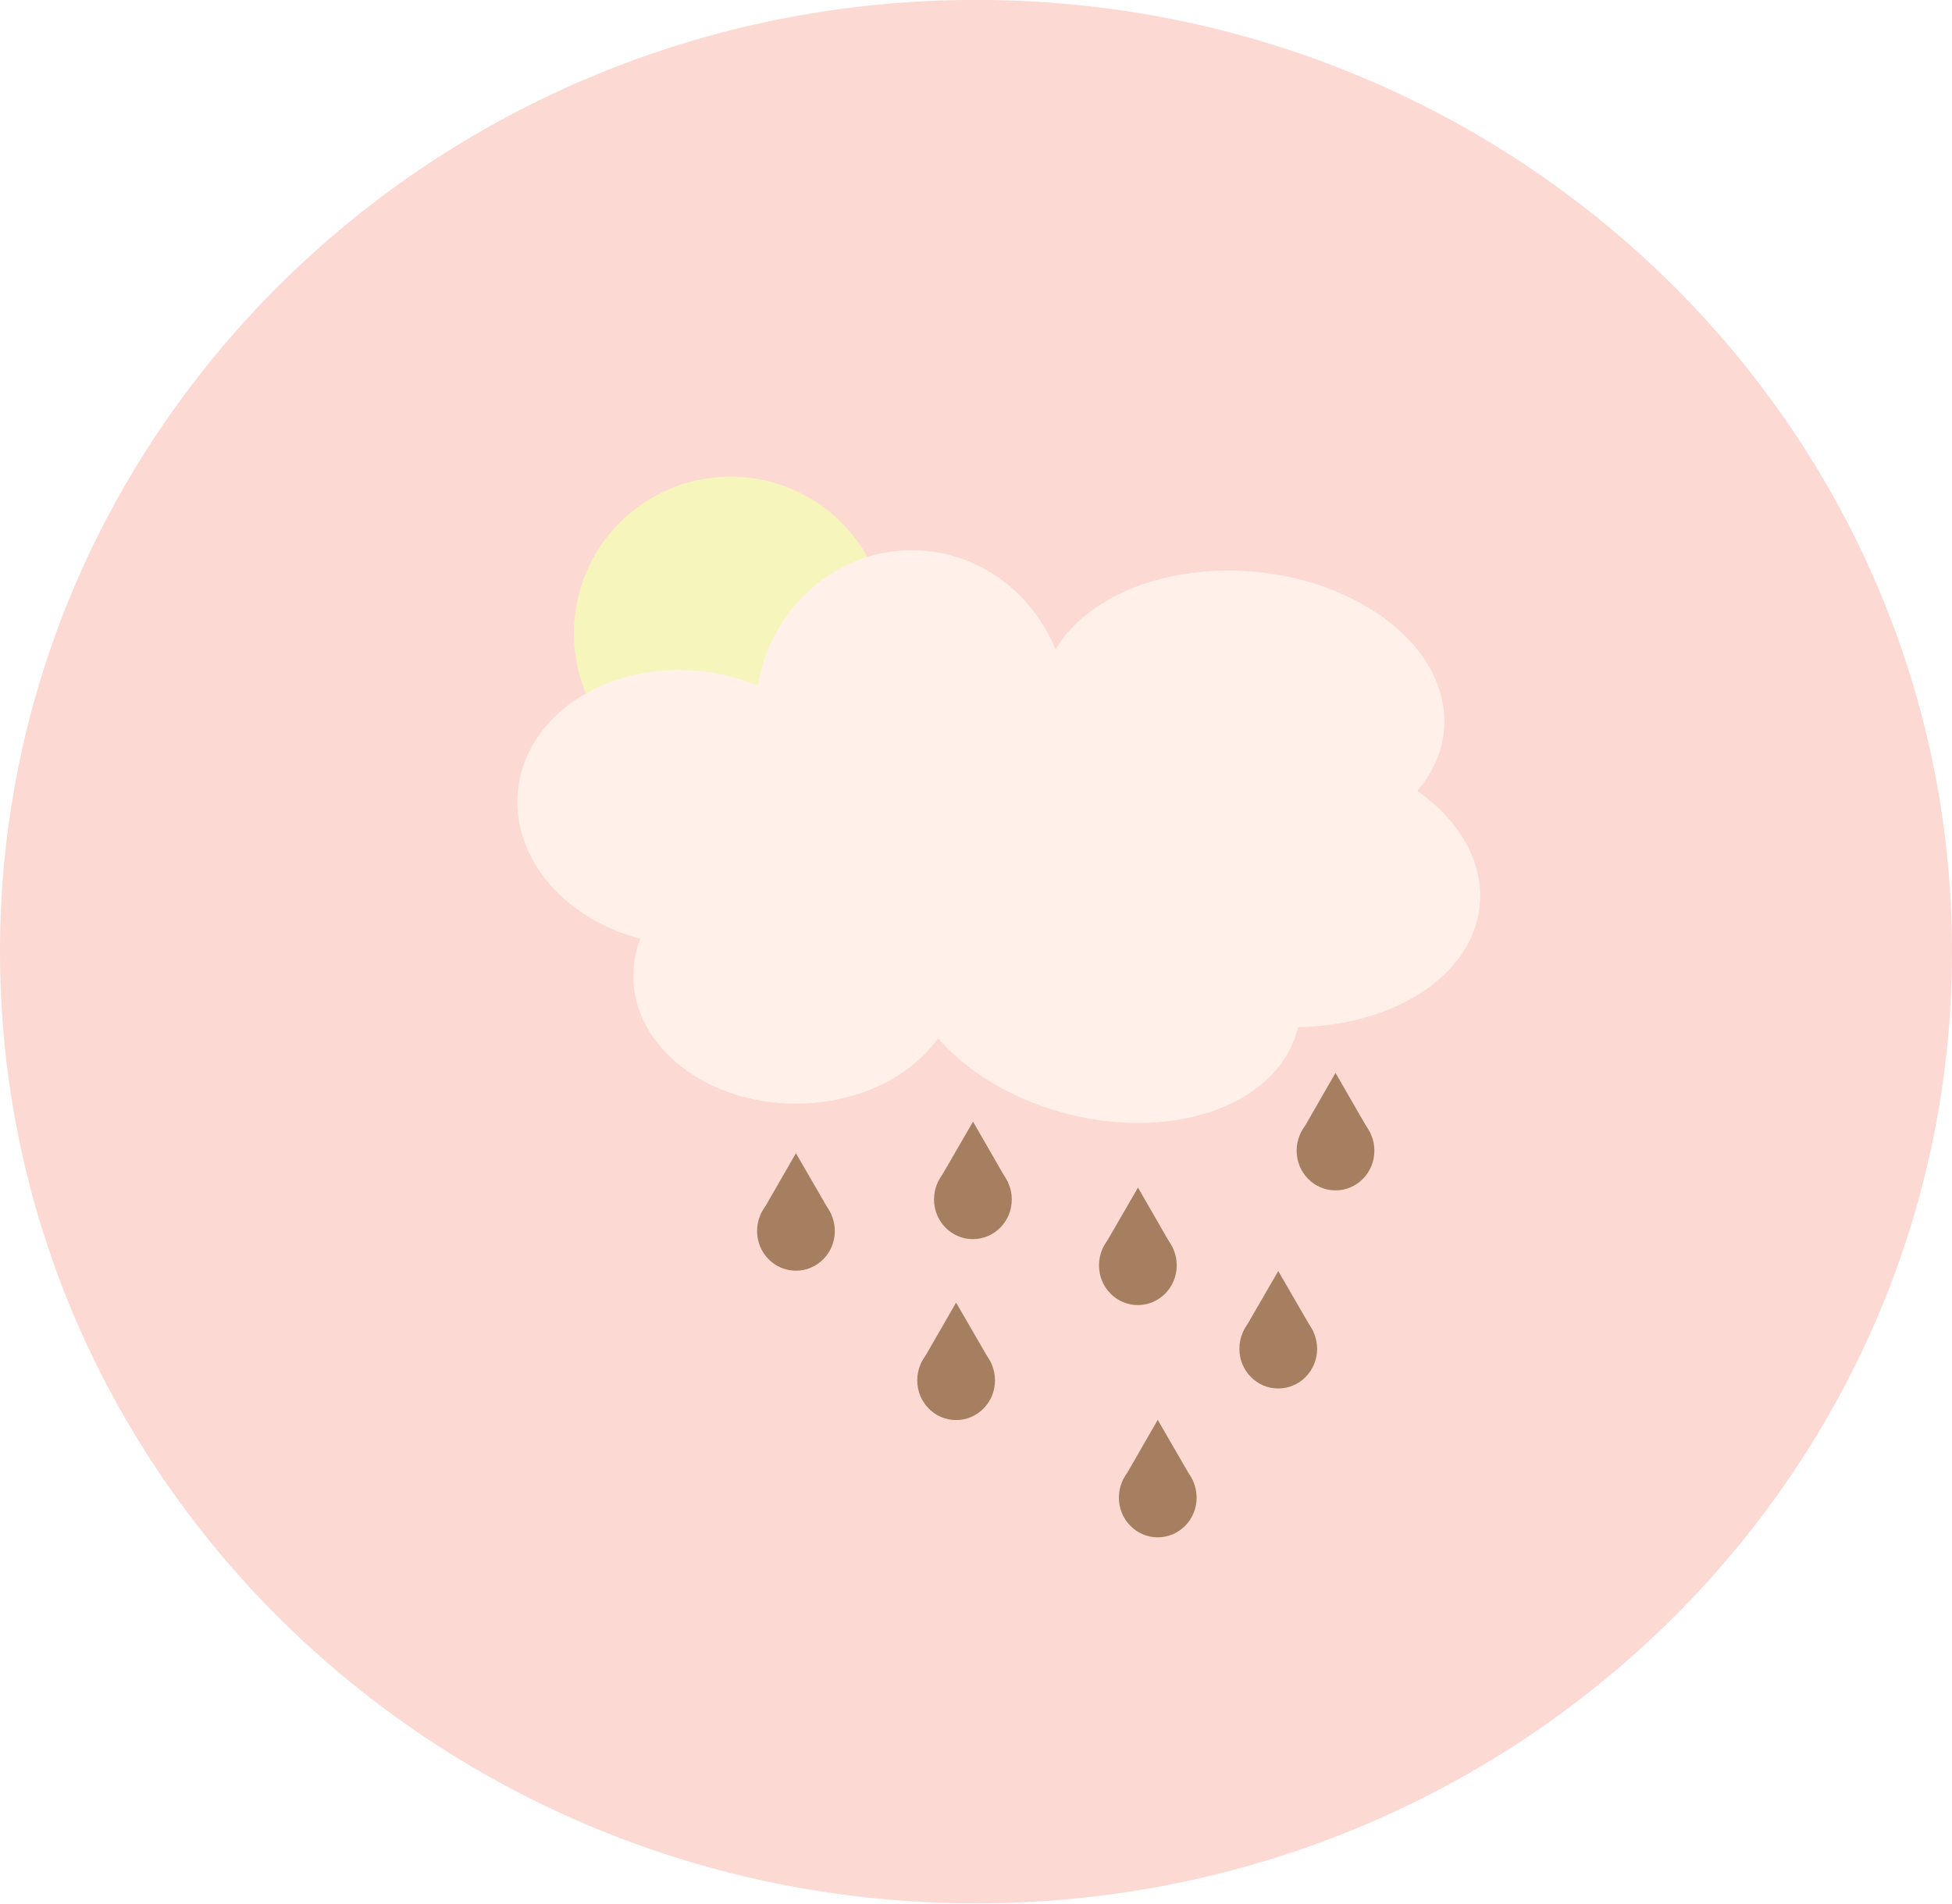
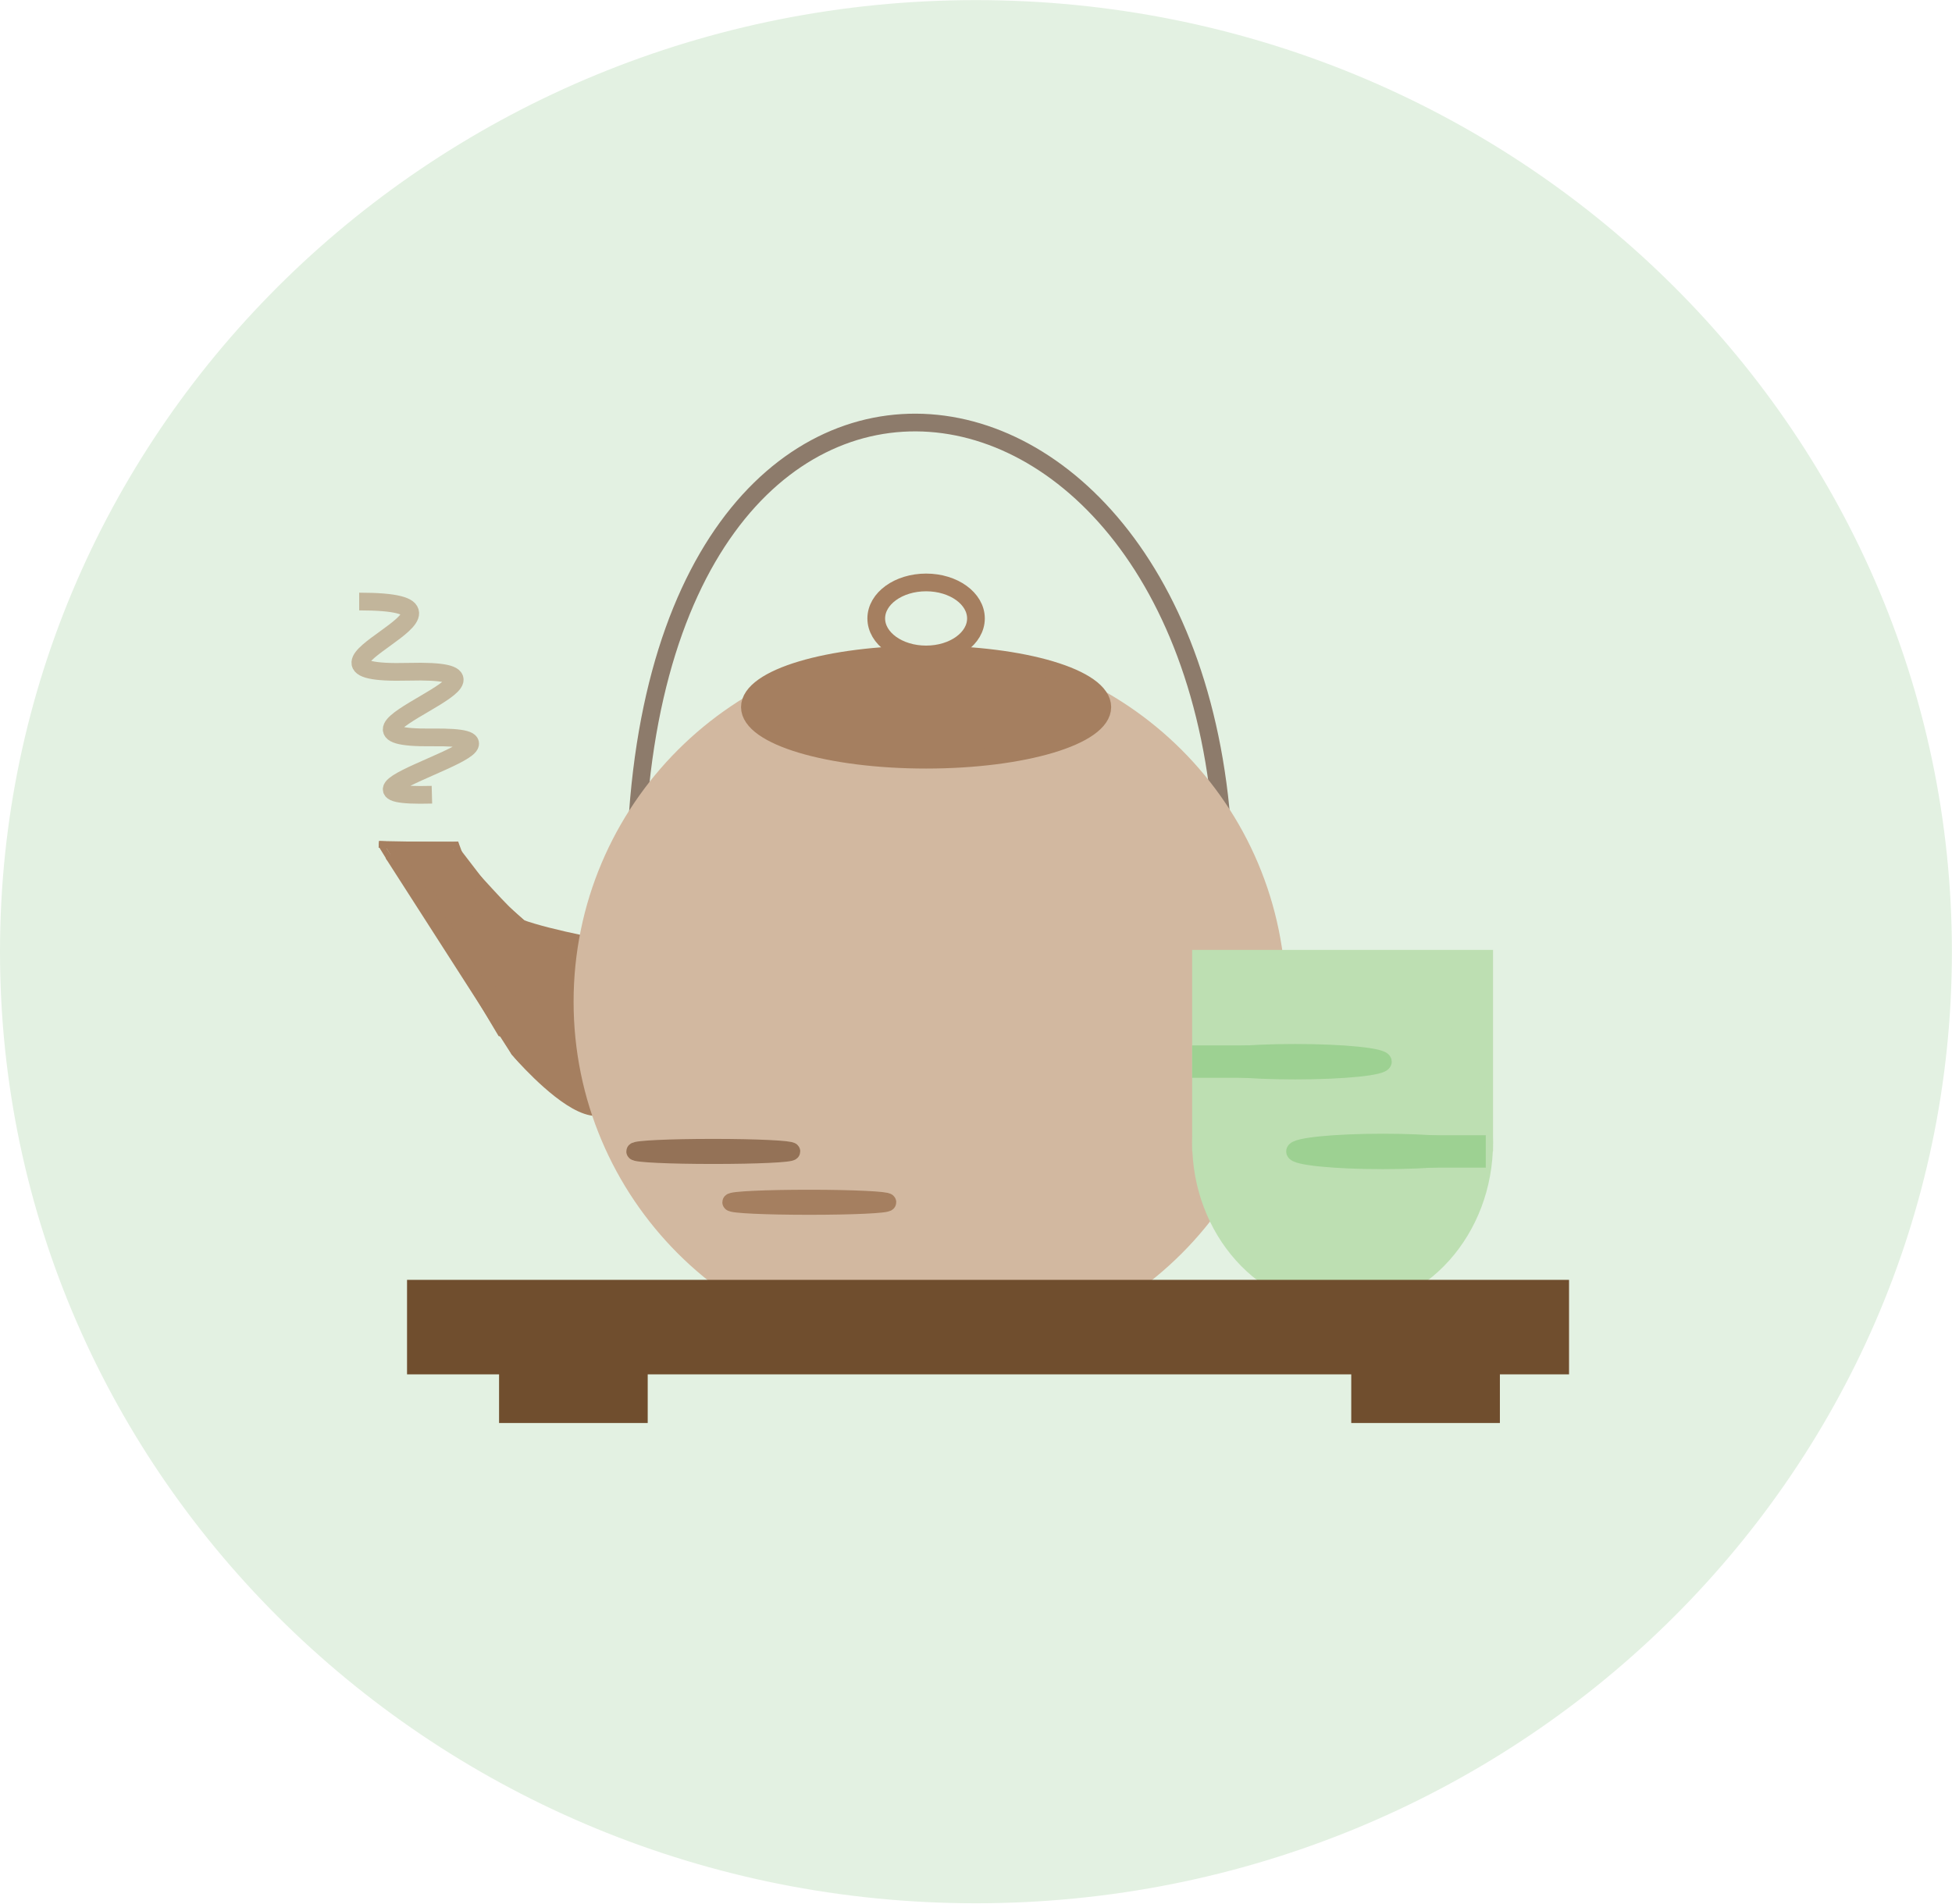
- <svg xmlns="http://www.w3.org/2000/svg" id="Layer_1" data-name="Layer 1" viewBox="0 0 195.36 190.53">
+ <svg xmlns="http://www.w3.org/2000/svg" id="Layer_1" data-name="Layer 1" viewBox="0 0 196.19 191.33">
  <defs>
    <style>
      .cls-1 {
-         stroke: #fff1e9;
+         fill: #e3f1e2;
      }

-       .cls-1, .cls-2, .cls-3, .cls-4, .cls-5, .cls-6 {
+       .cls-1, .cls-2, .cls-3, .cls-4, .cls-5, .cls-6, .cls-7 {
+         stroke-width: 0px;
+       }
+ 
+       .cls-8 {
+         stroke: #bddfb2;
+       }
+ 
+       .cls-8, .cls-9, .cls-10, .cls-11, .cls-12, .cls-5, .cls-13, .cls-14, .cls-15, .cls-16, .cls-17 {
        fill: none;
      }

-       .cls-1, .cls-3, .cls-4, .cls-5, .cls-6 {
+       .cls-8, .cls-9, .cls-10, .cls-11, .cls-12, .cls-13, .cls-14, .cls-15, .cls-16, .cls-17 {
        stroke-miterlimit: 10;
      }

-       .cls-1, .cls-3, .cls-4, .cls-6 {
+       .cls-8, .cls-9, .cls-10, .cls-11, .cls-12, .cls-13, .cls-14, .cls-16, .cls-17 {
        stroke-width: 1.78px;
      }

-       .cls-2, .cls-7, .cls-8, .cls-9, .cls-10 {
-         stroke-width: 0px;
+       .cls-9 {
+         stroke: #8d7b6b;
+       }
+ 
+       .cls-10 {
+         stroke: #9dd192;
+       }
+ 
+       .cls-2 {
+         fill: #9dd192;
+       }
+ 
+       .cls-3 {
+         fill: #704e2e;
+       }
+ 
+       .cls-4 {
+         fill: #bddfb2;
      }

      .cls-11 {
+         stroke: #c2b59b;
+       }
+ 
+       .cls-12 {
+         stroke: #d2b8a0;
+       }
+ 
+       .cls-13 {
+         stroke: #e3f1e2;
+       }
+ 
+       .cls-18 {
        clip-path: url(#clippath-1);
      }

-       .cls-3 {
-         stroke: #fcd9d3;
-       }
- 
-       .cls-4, .cls-5 {
+       .cls-14, .cls-15 {
        stroke: #a57f60;
      }

-       .cls-4, .cls-6 {
-         stroke-linecap: round;
+       .cls-6 {
+         fill: #d2b8a0;
+       }
+ 
+       .cls-15 {
+         stroke-width: .45px;
+       }
+ 
+       .cls-19 {
+         clip-path: url(#clippath);
+       }
+ 
+       .cls-16 {
+         stroke: #704e2e;
+       }
+ 
+       .cls-17 {
+         stroke: #947257;
      }

      .cls-7 {
-         fill: #f6f5bc;
-       }
- 
-       .cls-5 {
-         stroke-width: .44px;
-       }
- 
-       .cls-8 {
-         fill: #fff1e9;
-       }
- 
-       .cls-12 {
-         clip-path: url(#clippath);
-       }
- 
-       .cls-9 {
        fill: #a57f60;
-       }
- 
-       .cls-6 {
-         stroke: #f6f5bc;
-       }
- 
-       .cls-10 {
-         fill: #fcd9d3;
      }
    </style>
    <clipPath id="clippath">
-       <rect class="cls-2" width="195.36" height="190.53" />
+       <rect class="cls-5" y="0" width="196.19" height="191.33" />
    </clipPath>
    <clipPath id="clippath-1">
-       <rect class="cls-2" width="195.36" height="190.53" />
+       <rect class="cls-5" y="0" width="196.19" height="191.33" />
    </clipPath>
  </defs>
-   <g id="Artwork_6" data-name="Artwork 6">
-     <g class="cls-12">
-       <g class="cls-11">
-         <path class="cls-10" d="M194.47,95.26c0,52.12-43.34,94.38-96.79,94.38S.89,147.38.89,95.26,44.22.89,97.68.89s96.79,42.25,96.79,94.38" />
-         <ellipse class="cls-3" cx="97.68" cy="95.26" rx="96.79" ry="94.38" />
-         <path class="cls-7" d="M87.91,63.39c0,8.17-6.62,14.79-14.79,14.79s-14.79-6.62-14.79-14.79,6.62-14.79,14.79-14.79,14.79,6.62,14.79,14.79" />
-         <circle class="cls-6" cx="73.12" cy="63.39" r="14.79" />
-         <path class="cls-8" d="M105.96,72.75c-.68,8.52-7.82,14.86-15.94,14.14-8.12-.71-14.15-8.2-13.47-16.73.68-8.52,7.82-14.85,15.94-14.14,8.12.71,14.15,8.2,13.47,16.73" />
-         <path class="cls-1" d="M105.96,72.75c-.68,8.52-7.82,14.86-15.94,14.14-8.12-.71-14.15-8.2-13.47-16.73.68-8.52,7.82-14.85,15.94-14.14,8.12.71,14.15,8.2,13.47,16.73Z" />
-         <path class="cls-8" d="M84.63,82.27c-.57,7.08-8.17,12.2-16.99,11.42-8.82-.77-15.5-7.15-14.94-14.23.56-7.09,8.17-12.2,16.99-11.43,8.82.78,15.51,7.15,14.94,14.23" />
-         <path class="cls-1" d="M84.63,82.27c-.57,7.08-8.17,12.2-16.99,11.42-8.82-.77-15.5-7.15-14.94-14.23.56-7.09,8.17-12.2,16.99-11.43,8.82.78,15.51,7.15,14.94,14.23Z" />
-         <path class="cls-8" d="M114.62,87.53c-.48,5.98-9.62,10.05-20.42,9.1-10.8-.95-19.17-6.57-18.69-12.54.48-5.98,9.62-10.05,20.42-9.1,10.8.95,19.17,6.57,18.69,12.54" />
-         <path class="cls-1" d="M114.62,87.53c-.48,5.98-9.62,10.05-20.42,9.1-10.8-.95-19.17-6.57-18.69-12.54.48-5.98,9.62-10.05,20.42-9.1,10.8.95,19.17,6.57,18.69,12.54Z" />
-         <path class="cls-8" d="M123.36,83.66c-.58,7.25-9.68,12.36-20.33,11.43-10.65-.94-18.82-7.57-18.24-14.82s9.68-12.36,20.33-11.43c10.65.94,18.82,7.57,18.24,14.82" />
-         <path class="cls-1" d="M123.36,83.66c-.58,7.25-9.68,12.36-20.33,11.43-10.65-.94-18.82-7.57-18.24-14.82s9.68-12.36,20.33-11.43c10.65.94,18.82,7.57,18.24,14.82Z" />
-         <path class="cls-8" d="M143.64,72.93c-.58,7.25-9.68,12.36-20.33,11.43-10.65-.94-18.82-7.57-18.24-14.82s9.68-12.36,20.33-11.43c10.65.94,18.82,7.57,18.24,14.82" />
-         <path class="cls-1" d="M143.64,72.93c-.58,7.25-9.68,12.36-20.33,11.43-10.65-.94-18.82-7.57-18.24-14.82s9.68-12.36,20.33-11.43c10.65.94,18.82,7.57,18.24,14.82Z" />
-         <path class="cls-8" d="M147.22,90.4c-.58,7.25-9.68,12.36-20.33,11.43-10.65-.94-18.82-7.57-18.24-14.82s9.68-12.36,20.33-11.43c10.65.94,18.82,7.57,18.24,14.82" />
-         <path class="cls-1" d="M147.22,90.4c-.58,7.25-9.68,12.36-20.33,11.43-10.65-.94-18.82-7.57-18.24-14.82s9.68-12.36,20.33-11.43c10.65.94,18.82,7.57,18.24,14.82Z" />
-         <path class="cls-8" d="M129.07,102.5c-1.57,7.08-11.29,10.76-21.7,8.22-10.41-2.54-17.58-10.35-16-17.43,1.57-7.08,11.29-10.76,21.7-8.22,10.41,2.54,17.58,10.35,16,17.43" />
-         <path class="cls-1" d="M129.07,102.5c-1.57,7.08-11.29,10.76-21.7,8.22-10.41-2.54-17.58-10.35-16-17.43,1.57-7.08,11.29-10.76,21.7-8.22,10.41,2.54,17.58,10.35,16,17.43Z" />
-         <path class="cls-8" d="M95.06,97.7c0,6.57-6.89,11.89-15.39,11.89s-15.39-5.32-15.39-11.89,6.89-11.89,15.39-11.89,15.39,5.32,15.39,11.89" />
-         <ellipse class="cls-1" cx="79.66" cy="97.7" rx="15.39" ry="11.89" />
-         <path class="cls-9" d="M83.33,123.23c0,2.08-1.65,3.75-3.67,3.75s-3.67-1.67-3.67-3.75,1.63-3.75,3.67-3.75,3.67,1.69,3.67,3.75" />
-         <path class="cls-5" d="M83.33,123.23c0,2.08-1.65,3.75-3.67,3.75s-3.67-1.67-3.67-3.75,1.63-3.75,3.67-3.75,3.67,1.69,3.67,3.75Z" />
-         <polygon class="cls-9" points="79.66 117.22 77.68 120.66 81.65 120.66 79.66 117.22" />
-         <polygon class="cls-4" points="79.66 117.22 77.68 120.66 81.65 120.66 79.66 117.22" />
-         <path class="cls-9" d="M101.04,120.07c0,2.08-1.65,3.75-3.67,3.75s-3.67-1.67-3.67-3.75,1.63-3.75,3.67-3.75,3.67,1.69,3.67,3.75" />
-         <path class="cls-5" d="M101.04,120.07c0,2.08-1.65,3.75-3.67,3.75s-3.67-1.67-3.67-3.75,1.63-3.75,3.67-3.75,3.67,1.69,3.67,3.75Z" />
-         <polygon class="cls-9" points="97.38 114.06 95.39 117.5 99.36 117.5 97.38 114.06" />
-         <polygon class="cls-4" points="97.38 114.06 95.39 117.5 99.36 117.5 97.38 114.06" />
-         <path class="cls-9" d="M117.55,126.67c0,2.08-1.65,3.75-3.67,3.75s-3.67-1.67-3.67-3.75,1.63-3.75,3.67-3.75,3.67,1.69,3.67,3.75" />
-         <path class="cls-5" d="M117.55,126.67c0,2.08-1.65,3.75-3.67,3.75s-3.67-1.67-3.67-3.75,1.63-3.75,3.67-3.75,3.67,1.69,3.67,3.75Z" />
-         <polygon class="cls-9" points="113.89 120.66 111.9 124.1 115.87 124.1 113.89 120.66" />
-         <polygon class="cls-4" points="113.89 120.66 111.9 124.1 115.87 124.1 113.89 120.66" />
-         <path class="cls-9" d="M137.33,115.19c0,2.08-1.65,3.75-3.67,3.75s-3.67-1.67-3.67-3.75,1.63-3.75,3.67-3.75,3.67,1.69,3.67,3.75" />
-         <path class="cls-5" d="M137.33,115.19c0,2.08-1.65,3.75-3.67,3.75s-3.67-1.67-3.67-3.75,1.63-3.75,3.67-3.75,3.67,1.69,3.67,3.75Z" />
-         <polygon class="cls-9" points="133.66 109.18 131.68 112.63 135.65 112.63 133.66 109.18" />
-         <polygon class="cls-4" points="133.66 109.18 131.68 112.63 135.65 112.63 133.66 109.18" />
-         <path class="cls-9" d="M99.36,138.18c0,2.08-1.65,3.75-3.67,3.75s-3.67-1.67-3.67-3.75,1.63-3.75,3.67-3.75,3.67,1.69,3.67,3.75" />
-         <path class="cls-5" d="M99.36,138.18c0,2.08-1.65,3.75-3.67,3.75s-3.67-1.67-3.67-3.75,1.63-3.75,3.67-3.75,3.67,1.69,3.67,3.75Z" />
-         <polygon class="cls-9" points="95.69 132.17 93.71 135.61 97.68 135.61 95.69 132.17" />
-         <polygon class="cls-4" points="95.69 132.17 93.71 135.61 97.68 135.61 95.69 132.17" />
-         <path class="cls-9" d="M131.6,135.02c0,2.08-1.65,3.75-3.67,3.75s-3.67-1.67-3.67-3.75,1.63-3.75,3.67-3.75,3.67,1.69,3.67,3.75" />
-         <path class="cls-5" d="M131.6,135.02c0,2.08-1.65,3.75-3.67,3.75s-3.67-1.67-3.67-3.75,1.63-3.75,3.67-3.75,3.67,1.69,3.67,3.75Z" />
-         <polygon class="cls-9" points="127.93 129.01 125.94 132.45 129.92 132.45 127.93 129.01" />
-         <polygon class="cls-4" points="127.93 129.01 125.94 132.45 129.92 132.45 127.93 129.01" />
-         <path class="cls-9" d="M119.54,149.92c0,2.08-1.65,3.75-3.67,3.75s-3.67-1.67-3.67-3.75,1.63-3.75,3.67-3.75,3.67,1.69,3.67,3.75" />
-         <path class="cls-5" d="M119.54,149.92c0,2.08-1.65,3.75-3.67,3.75s-3.67-1.67-3.67-3.75,1.63-3.75,3.67-3.75,3.67,1.69,3.67,3.75Z" />
-         <polygon class="cls-9" points="115.87 143.91 113.89 147.35 117.86 147.35 115.87 143.91" />
-         <polygon class="cls-4" points="115.87 143.91 113.89 147.35 117.86 147.35 115.87 143.91" />
+   <g id="Artwork_4" data-name="Artwork 4">
+     <g class="cls-19">
+       <g class="cls-18">
+         <path class="cls-1" d="M195.3,95.67c0,52.34-43.52,94.77-97.2,94.77S.89,148.01.89,95.67,44.41.89,98.09.89s97.2,42.43,97.2,94.77" />
+         <ellipse class="cls-13" cx="98.09" cy="95.67" rx="97.2" ry="94.77" />
+         <path class="cls-9" d="M123.05,89.11c0-57.95-59.2-66.27-59.2,0" />
+         <path class="cls-7" d="M78.6,99.11c-.17-.37-.32-.58-.67-.68-2.87-.85-19.63-2.95-25.7-5.13-2.13-1.67-4.74-5.04-6.83-6.91-.32-.25-.84-.44-1.44-.61-1.28-.04-2.56-.07-3.84-.11l10.55,17.68c6.65,1.12,31.78,6.39,27.94-4.25" />
+         <path class="cls-14" d="M78.6,99.11c-.17-.37-.32-.58-.67-.68-2.87-.85-19.63-2.95-25.7-5.13-2.13-1.67-4.74-5.04-6.83-6.91-.32-.25-.84-.44-1.44-.61-1.28-.04-2.56-.07-3.84-.11l10.55,17.68c6.65,1.12,31.78,6.39,27.94-4.25Z" />
+         <path class="cls-7" d="M60.63,99.52c5.55,22.36-8.44,6.02-8.44,6.02l-6.06-11.56,1.42-6.02" />
+         <path class="cls-14" d="M60.63,99.52c5.55,22.36-8.44,6.02-8.44,6.02l-6.06-11.56,1.42-6.02" />
+         <path class="cls-7" d="M56.66,108.64c5.73,0,5.75-8.91,0-8.91s-5.75,8.91,0,8.91" />
+         <path class="cls-7" d="M55.05,107.76c5.73,0,5.75-8.91,0-8.91s-5.75,8.91,0,8.91" />
+         <path class="cls-7" d="M55,107.76c5.73,0,5.75-8.91,0-8.91s-5.75,8.91,0,8.91" />
+         <path class="cls-7" d="M56.54,108.49c5.73,0,5.75-8.91,0-8.91s-5.75,8.91,0,8.91" />
+         <path class="cls-7" d="M57.11,109.06c5.73,0,5.75-8.91,0-8.91s-5.75,8.91,0,8.91" />
+         <path class="cls-7" d="M56.96,108.99c5.73,0,5.75-8.91,0-8.91s-5.75,8.91,0,8.91" />
+         <path class="cls-6" d="M128.36,100.7c0,19.28-15.63,34.91-34.91,34.91s-34.91-15.63-34.91-34.91,15.63-34.91,34.91-34.91,34.91,15.63,34.91,34.91" />
+         <path class="cls-12" d="M128.36,100.7c0,19.28-15.63,34.91-34.91,34.91s-34.91-15.63-34.91-34.91,15.63-34.91,34.91-34.91,34.91,15.63,34.91,34.91Z" />
+         <rect class="cls-3" x="51.05" y="135.62" width="13.16" height="6.54" />
+         <rect class="cls-16" x="51.05" y="135.62" width="13.16" height="6.54" />
+         <rect class="cls-3" x="136.7" y="135.62" width="13.16" height="6.54" />
+         <rect class="cls-16" x="136.7" y="135.62" width="13.16" height="6.54" />
+         <rect class="cls-4" x="120.71" y="96.38" width="28.46" height="18.48" />
+         <rect class="cls-8" x="120.71" y="96.38" width="28.46" height="18.48" />
+         <path class="cls-4" d="M149.17,114.86c0,8.79-6.37,15.91-14.23,15.91s-14.23-7.12-14.23-15.91,6.37-15.91,14.23-15.91,14.23,7.12,14.23,15.91" />
+         <ellipse class="cls-8" cx="134.94" cy="114.86" rx="14.23" ry="15.91" />
+         <rect class="cls-3" x="41.8" y="129.55" width="115.01" height="7.72" />
+         <rect class="cls-16" x="41.8" y="129.55" width="115.01" height="7.72" />
+         <path class="cls-2" d="M138.99,106.73c0,.49-3.95.89-8.83.89s-8.83-.4-8.83-.89,3.95-.89,8.83-.89,8.83.4,8.83.89" />
+         <ellipse class="cls-10" cx="130.16" cy="106.73" rx="8.83" ry=".89" />
+         <rect class="cls-2" x="120.71" y="105.98" width="8.24" height="1.48" />
+         <rect class="cls-10" x="120.71" y="105.98" width="8.24" height="1.48" />
+         <path class="cls-2" d="M130.16,115.75c0-.49,3.95-.89,8.83-.89s8.83.4,8.83.89-3.95.89-8.83.89-8.83-.4-8.83-.89" />
+         <ellipse class="cls-10" cx="138.99" cy="115.75" rx="8.83" ry=".89" />
+         <rect class="cls-2" x="140.2" y="115.01" width="8.24" height="1.48" />
+         <rect class="cls-10" x="140.2" y="115.01" width="8.24" height="1.48" />
+         <path class="cls-14" d="M39.51,85.79c4.23,6.59,8.45,13.17,12.68,19.76" />
+         <line class="cls-15" x1="38.32" y1="84.86" x2="39.57" y2="86.83" />
+         <line class="cls-15" x1="38.26" y1="84.99" x2="39.1" y2="86.36" />
+         <line class="cls-15" x1="38.09" y1="84.77" x2="45.26" y2="84.9" />
+         <line class="cls-15" x1="38.1" y1="84.88" x2="39.15" y2="84.96" />
+         <line class="cls-15" x1="45.04" y1="84.83" x2="45.05" y2="85.68" />
+         <line class="cls-15" x1="38.09" y1="84.77" x2="45.59" y2="85.26" />
+         <line class="cls-15" x1="44.79" y1="84.9" x2="45.6" y2="84.94" />
+         <line class="cls-15" x1="45.22" y1="84.89" x2="45.61" y2="84.91" />
+         <line class="cls-15" x1="45.63" y1="84.71" x2="46.63" y2="89.14" />
+         <line class="cls-15" x1="45.53" y1="84.9" x2="45.81" y2="84.9" />
+         <line class="cls-15" x1="45.84" y1="84.64" x2="46.1" y2="88.14" />
+         <rect class="cls-15" x="38.5" y="84.83" width="7.34" height=".25" />
+         <line class="cls-15" x1="38.07" y1="84.99" x2="39.39" y2="85.1" />
+         <line class="cls-15" x1="45.61" y1="84.91" x2="51.56" y2="92.66" />
+         <line class="cls-15" x1="45.85" y1="84.72" x2="48.86" y2="92.85" />
+         <path class="cls-7" d="M110.79,71.08c0,2.92-7.93,5.29-17.71,5.29s-17.71-2.37-17.71-5.29,7.93-5.29,17.71-5.29,17.71,2.37,17.71,5.29" />
+         <ellipse class="cls-14" cx="93.08" cy="71.08" rx="17.71" ry="5.29" />
+         <path class="cls-14" d="M98.09,62.17c0,2-2.24,3.62-5.01,3.62s-5.01-1.62-5.01-3.62,2.24-3.62,5.01-3.62,5.01,1.62,5.01,3.62Z" />
+         <path class="cls-7" d="M79.54,115.75c0-.2-3.51-.37-7.85-.37s-7.85.16-7.85.37,3.51.37,7.85.37,7.85-.16,7.85-.37" />
+         <path class="cls-17" d="M79.54,115.75c0-.2-3.51-.37-7.85-.37s-7.85.16-7.85.37,3.51.37,7.85.37,7.85-.16,7.85-.37Z" />
+         <path class="cls-7" d="M89.19,120.86c0-.2-3.51-.37-7.85-.37s-7.85.16-7.85.37,3.51.37,7.85.37,7.85-.16,7.85-.37" />
+         <path class="cls-14" d="M89.19,120.86c0-.2-3.51-.37-7.85-.37s-7.85.16-7.85.37,3.51.37,7.85.37,7.85-.16,7.85-.37Z" />
+         <path class="cls-11" d="M36.1,60.47c15.23,0-9.73,7.44,4.93,7.06,14.66-.38-11.09,6.76,2.38,6.6,13.47-.17-13.86,6.14,0,5.76" />
      </g>
    </g>
  </g>
</svg>
